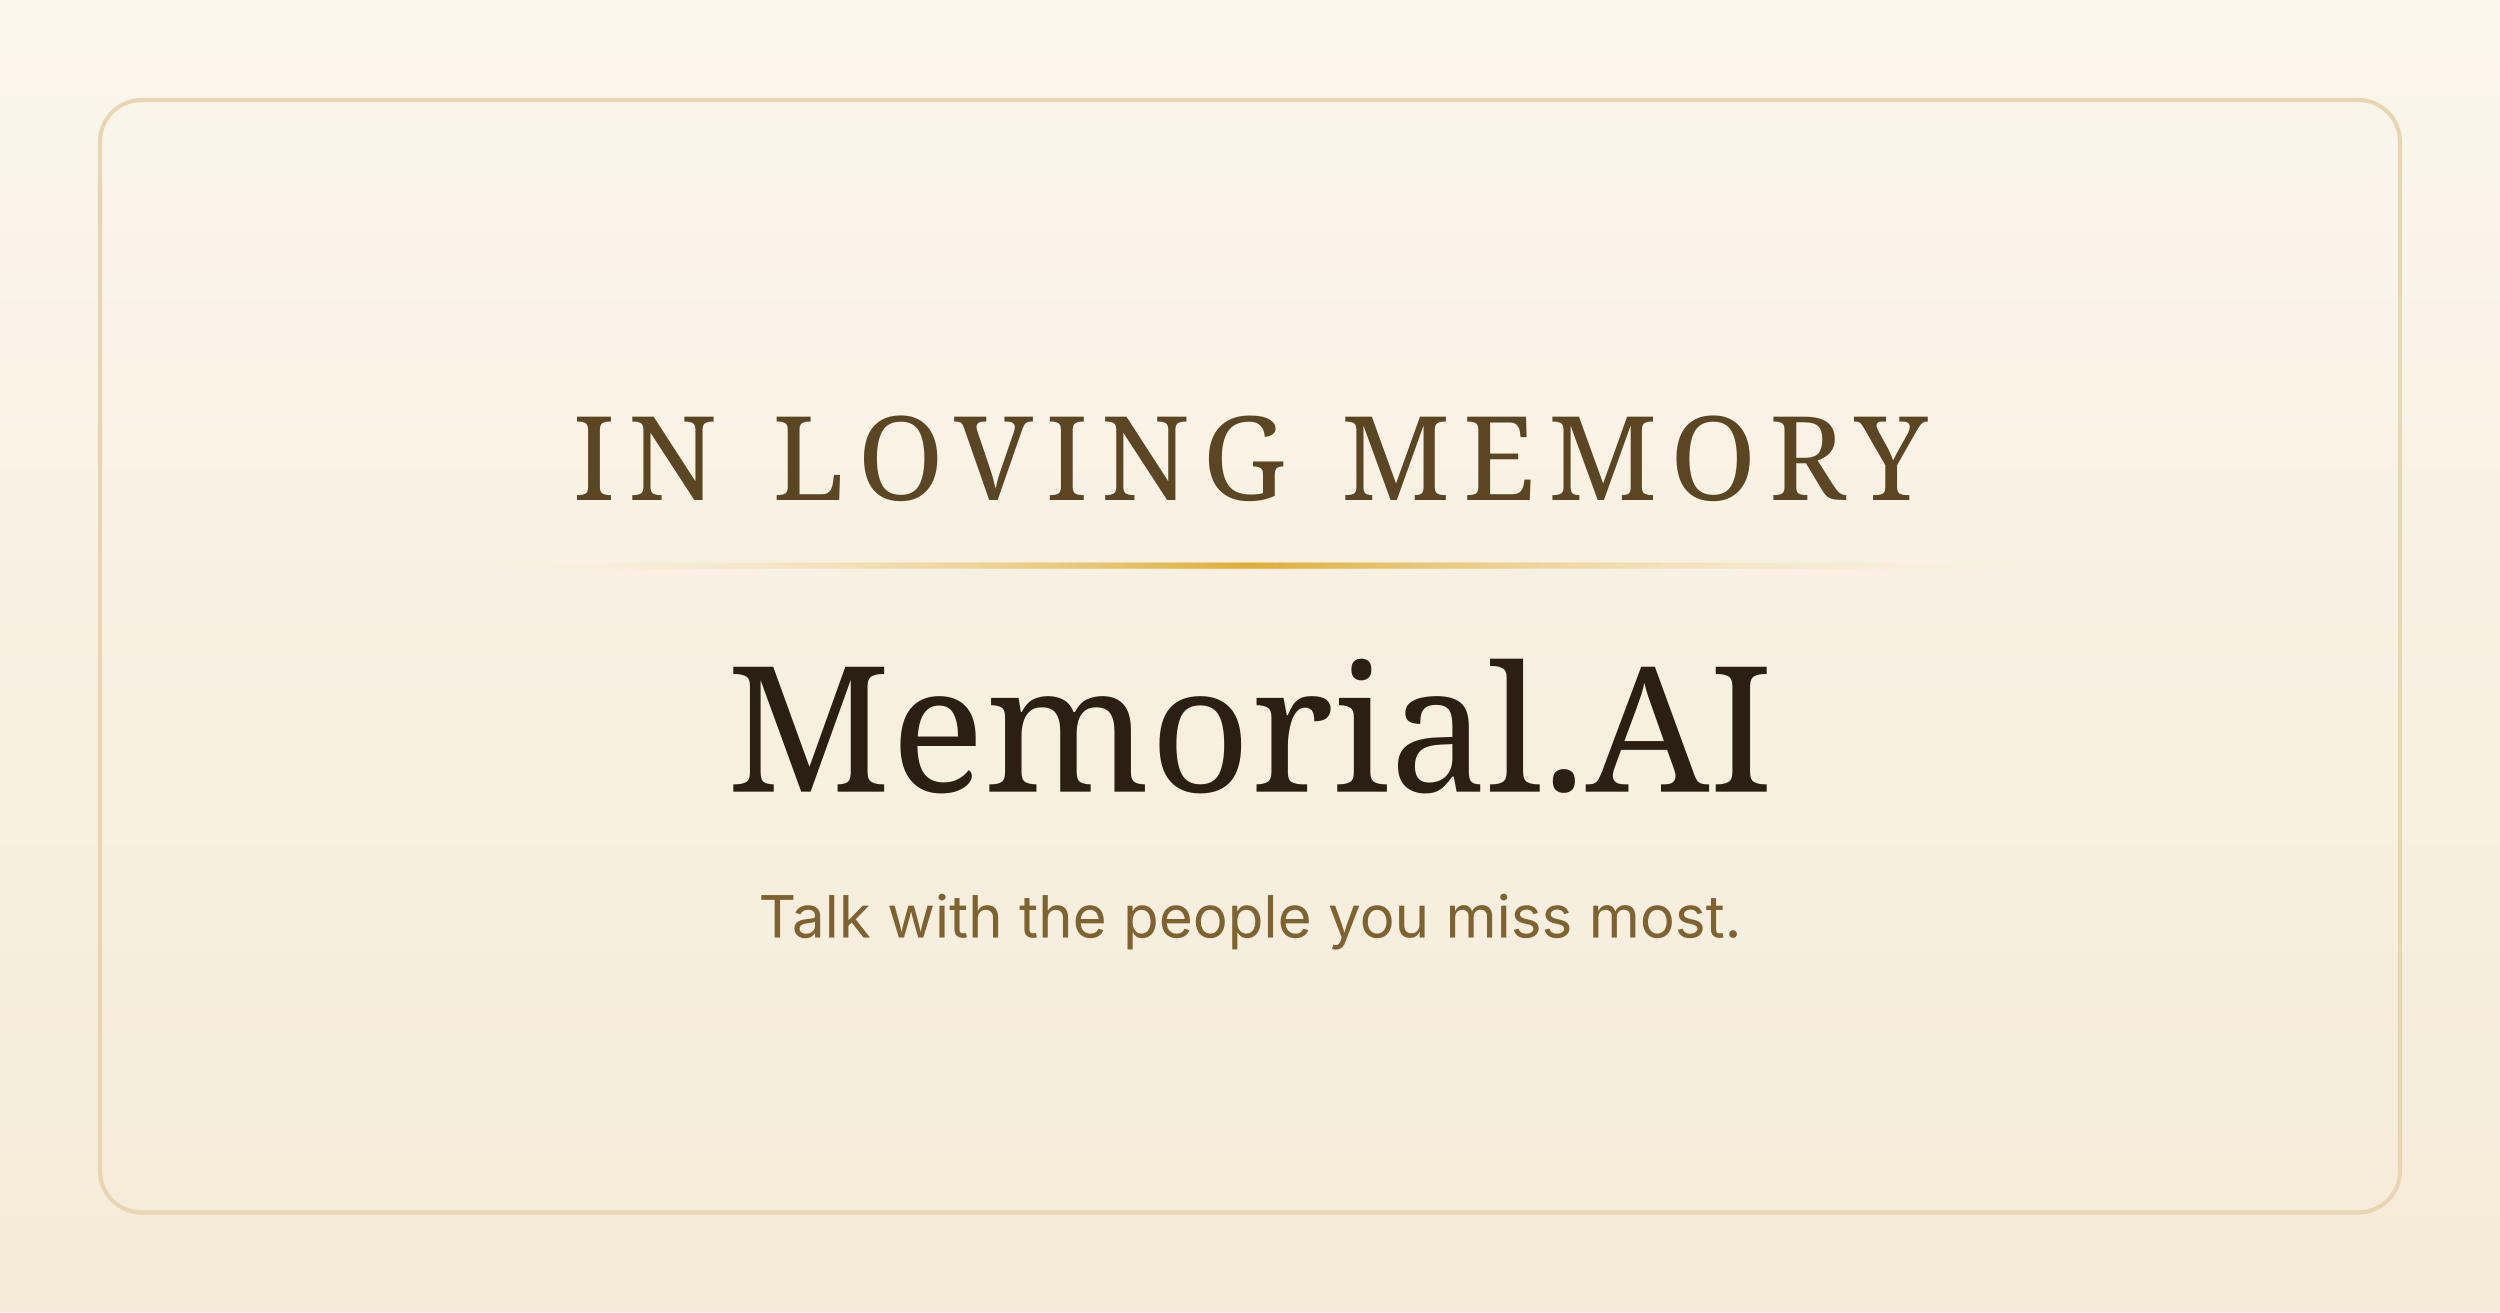
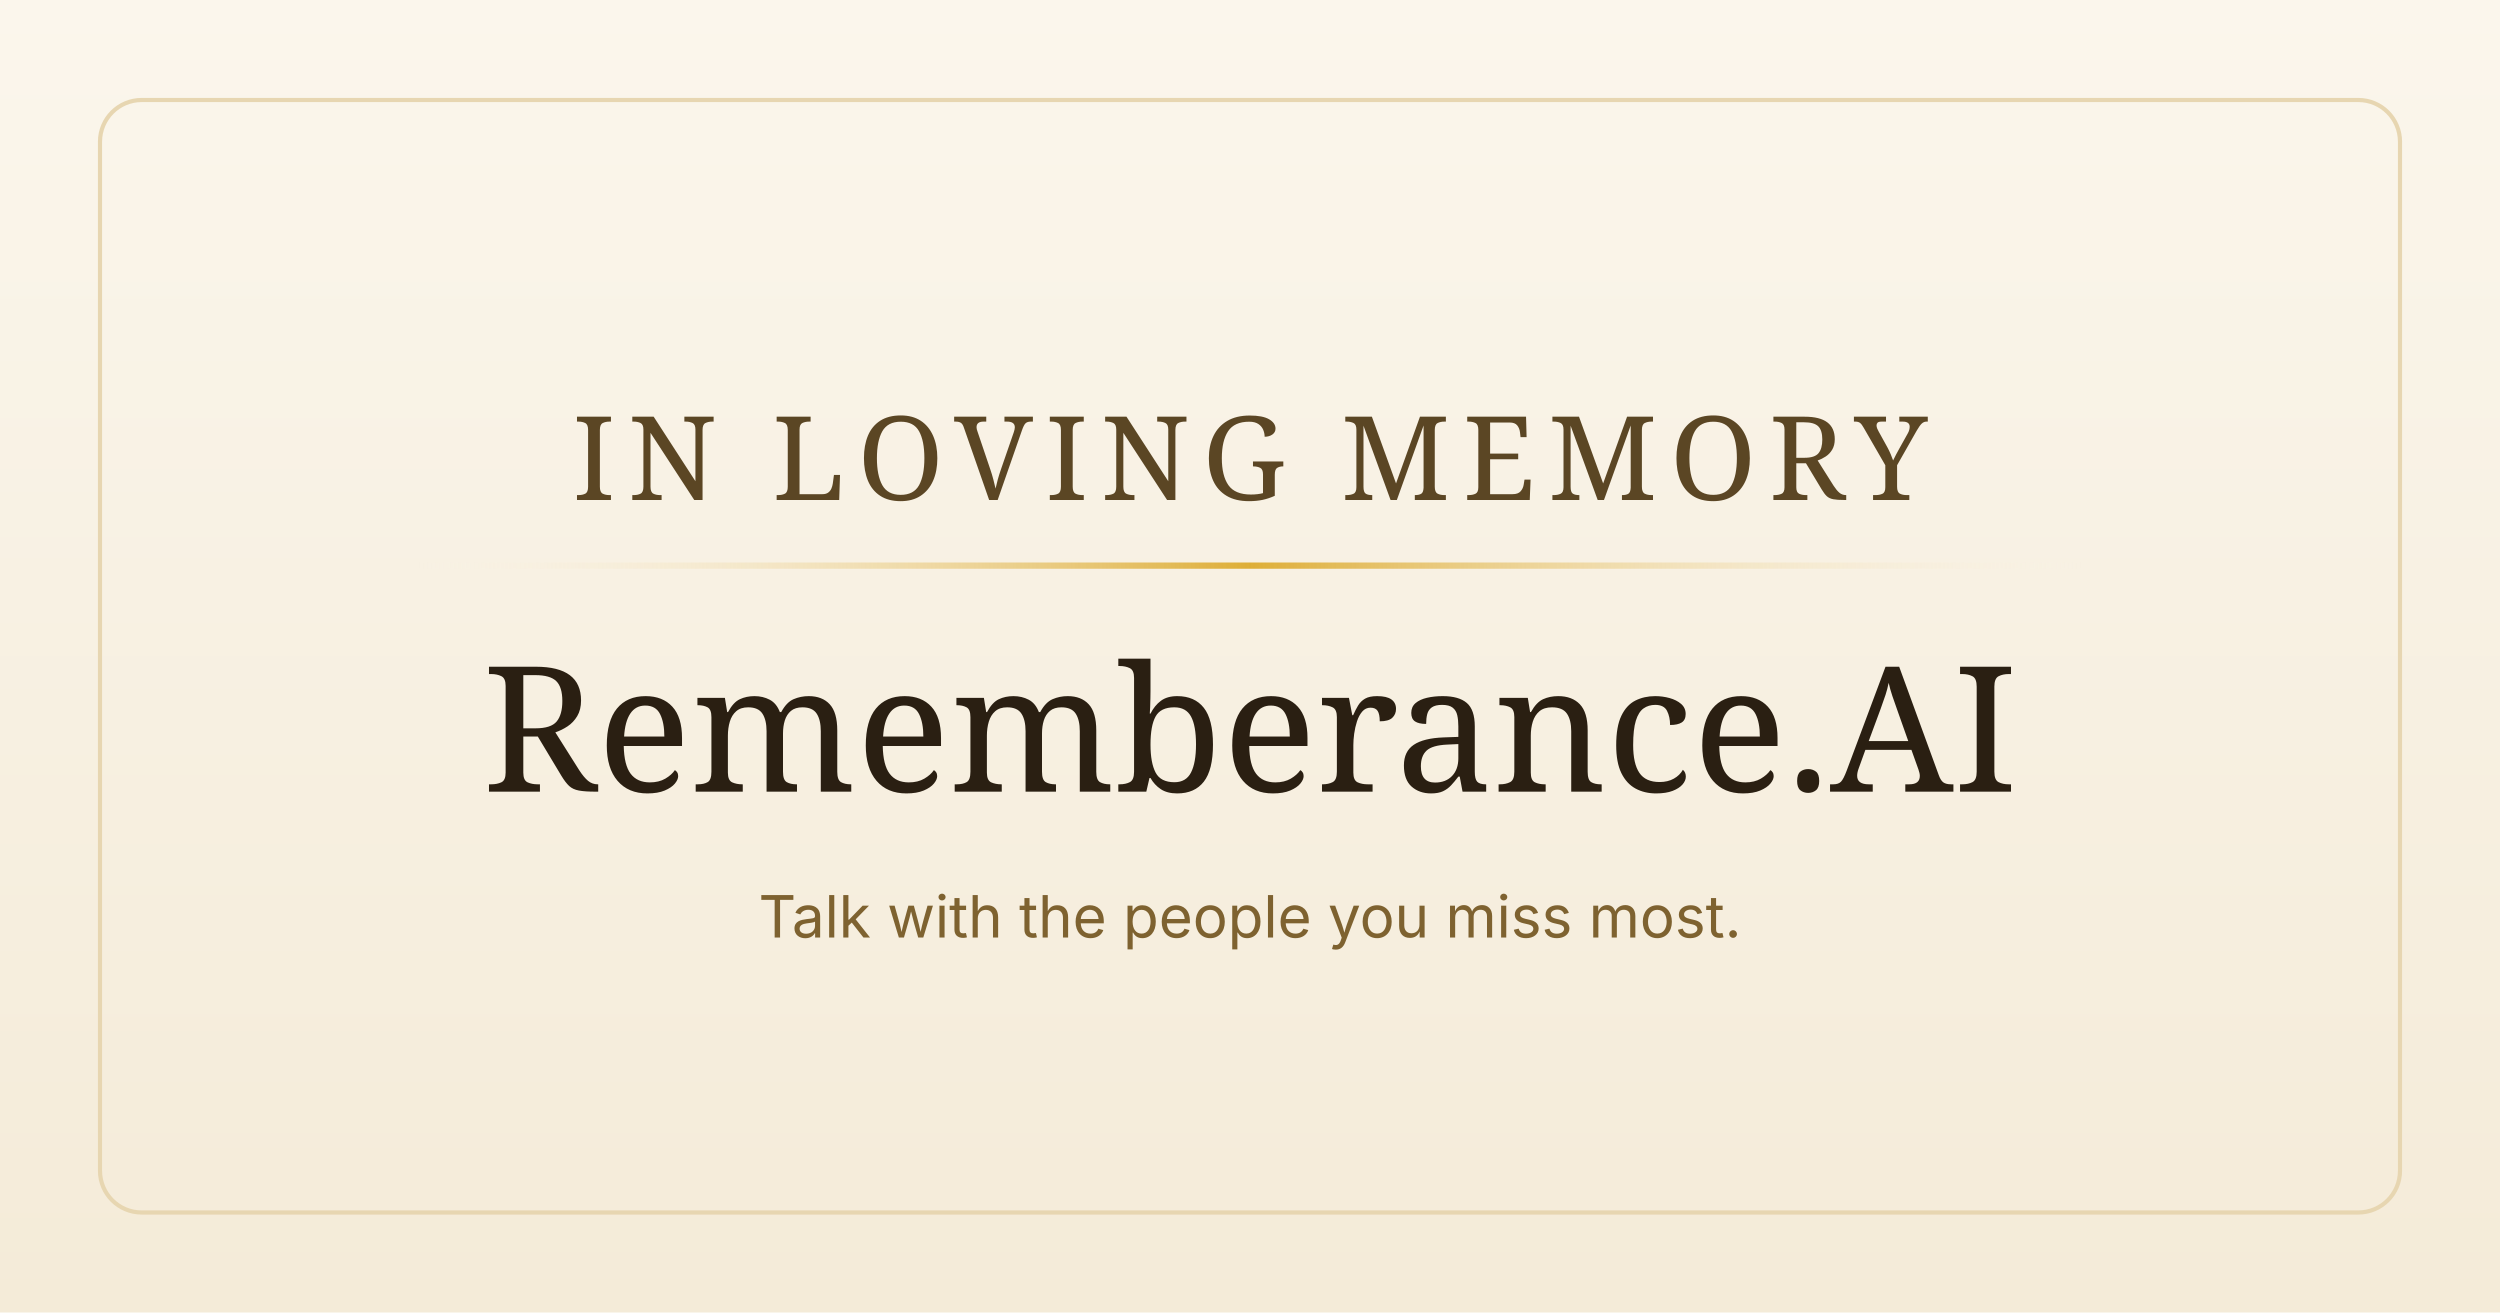
<svg xmlns="http://www.w3.org/2000/svg" viewBox="0 0 1200 630">
  <defs>
    <linearGradient id="bg" x1="0" y1="0" x2="0" y2="1">
      <stop offset="0%" stop-color="#fbf6ec" />
      <stop offset="100%" stop-color="#f4ebd8" />
    </linearGradient>
    <linearGradient id="rule" x1="0" y1="0" x2="1" y2="0">
      <stop offset="0%" stop-color="#fbf6ec" stop-opacity="0" />
      <stop offset="50%" stop-color="#d9a219" stop-opacity="0.85" />
      <stop offset="100%" stop-color="#fbf6ec" stop-opacity="0" />
    </linearGradient>
  </defs>
  <rect width="1200" height="630" fill="url(#bg)" />
  <rect x="48" y="48" width="1104" height="534" fill="none" stroke="#e7d6b1" stroke-width="2" rx="20" />
  <text x="600" y="240" text-anchor="middle" font-family="Georgia, 'Cormorant Garamond', serif" font-size="56" fill="#5b4624" letter-spacing="6">IN LOVING MEMORY</text>
  <rect x="200" y="270" width="800" height="3" fill="url(#rule)" />
-   <text x="600" y="380" text-anchor="middle" font-family="Georgia, 'Cormorant Garamond', serif" font-size="84" fill="#2a1f12">Memorial.AI</text>
+   <text x="600" y="380" text-anchor="middle" font-family="Georgia, 'Cormorant Garamond', serif" font-size="84" fill="#2a1f12">Rememberance.AI</text>
  <text x="600" y="450" text-anchor="middle" font-family="Inter, sans-serif" font-size="28" fill="#7e6230">Talk with the people you miss most.</text>
</svg>
